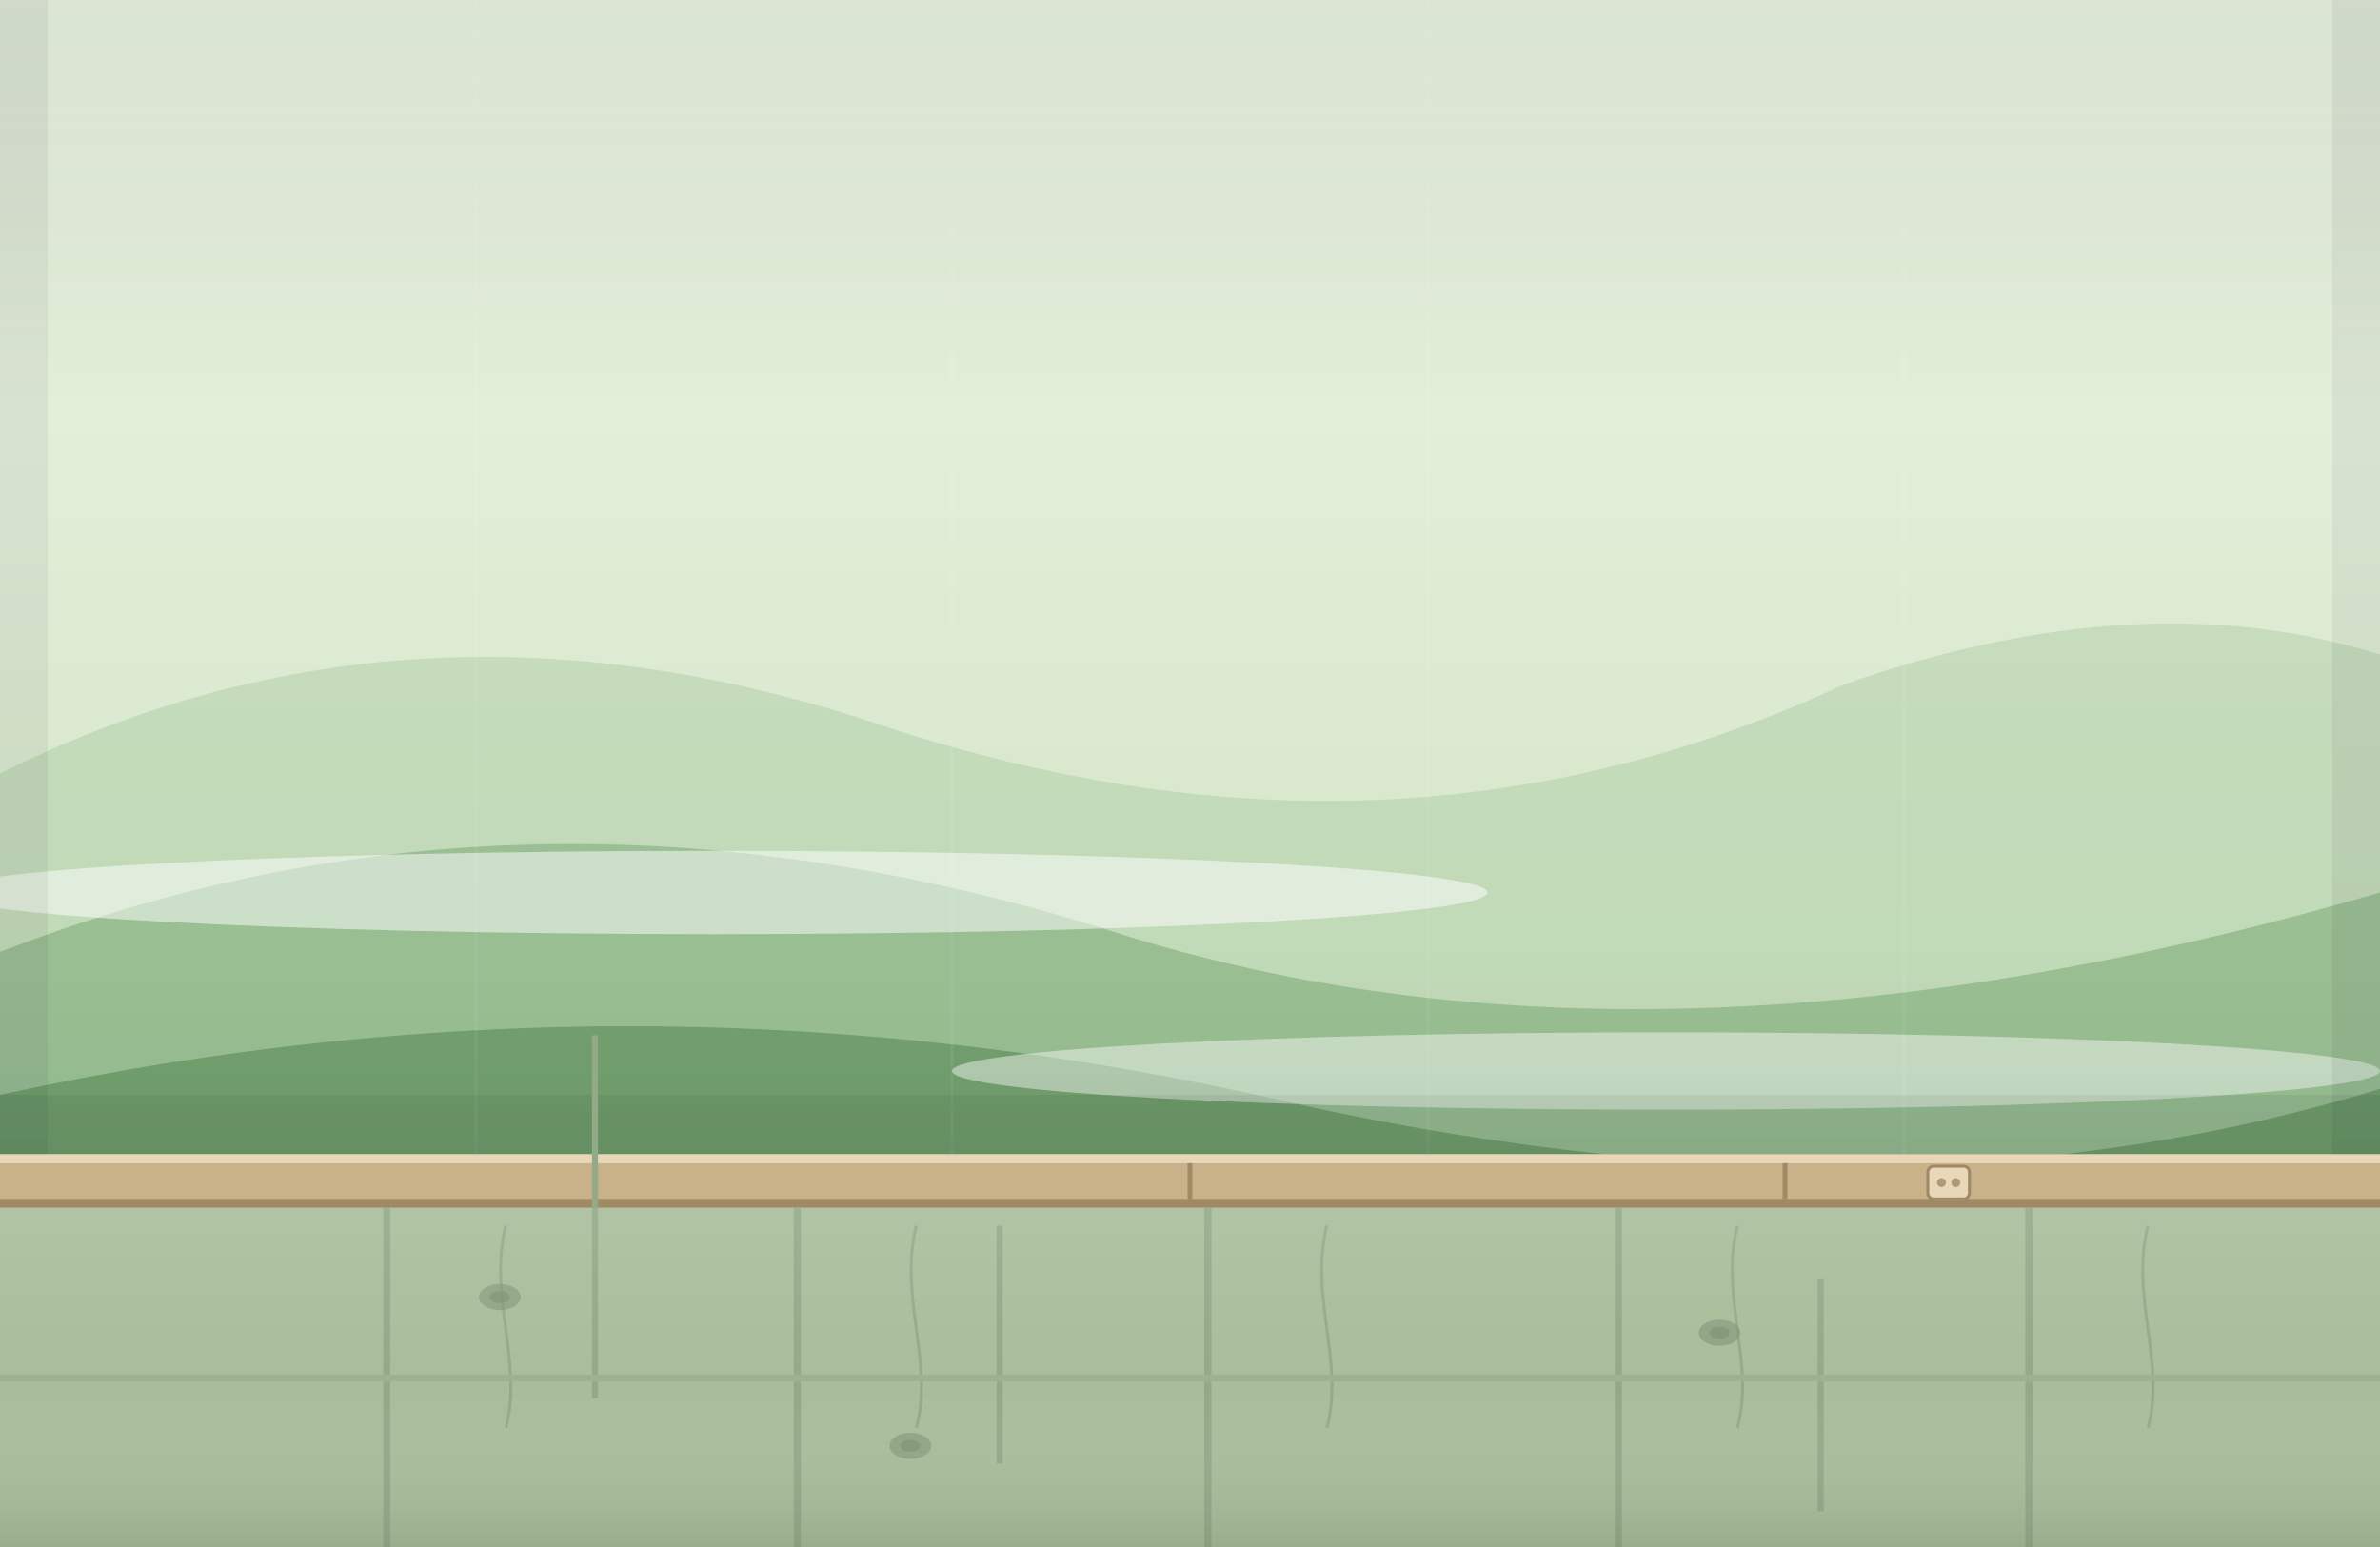
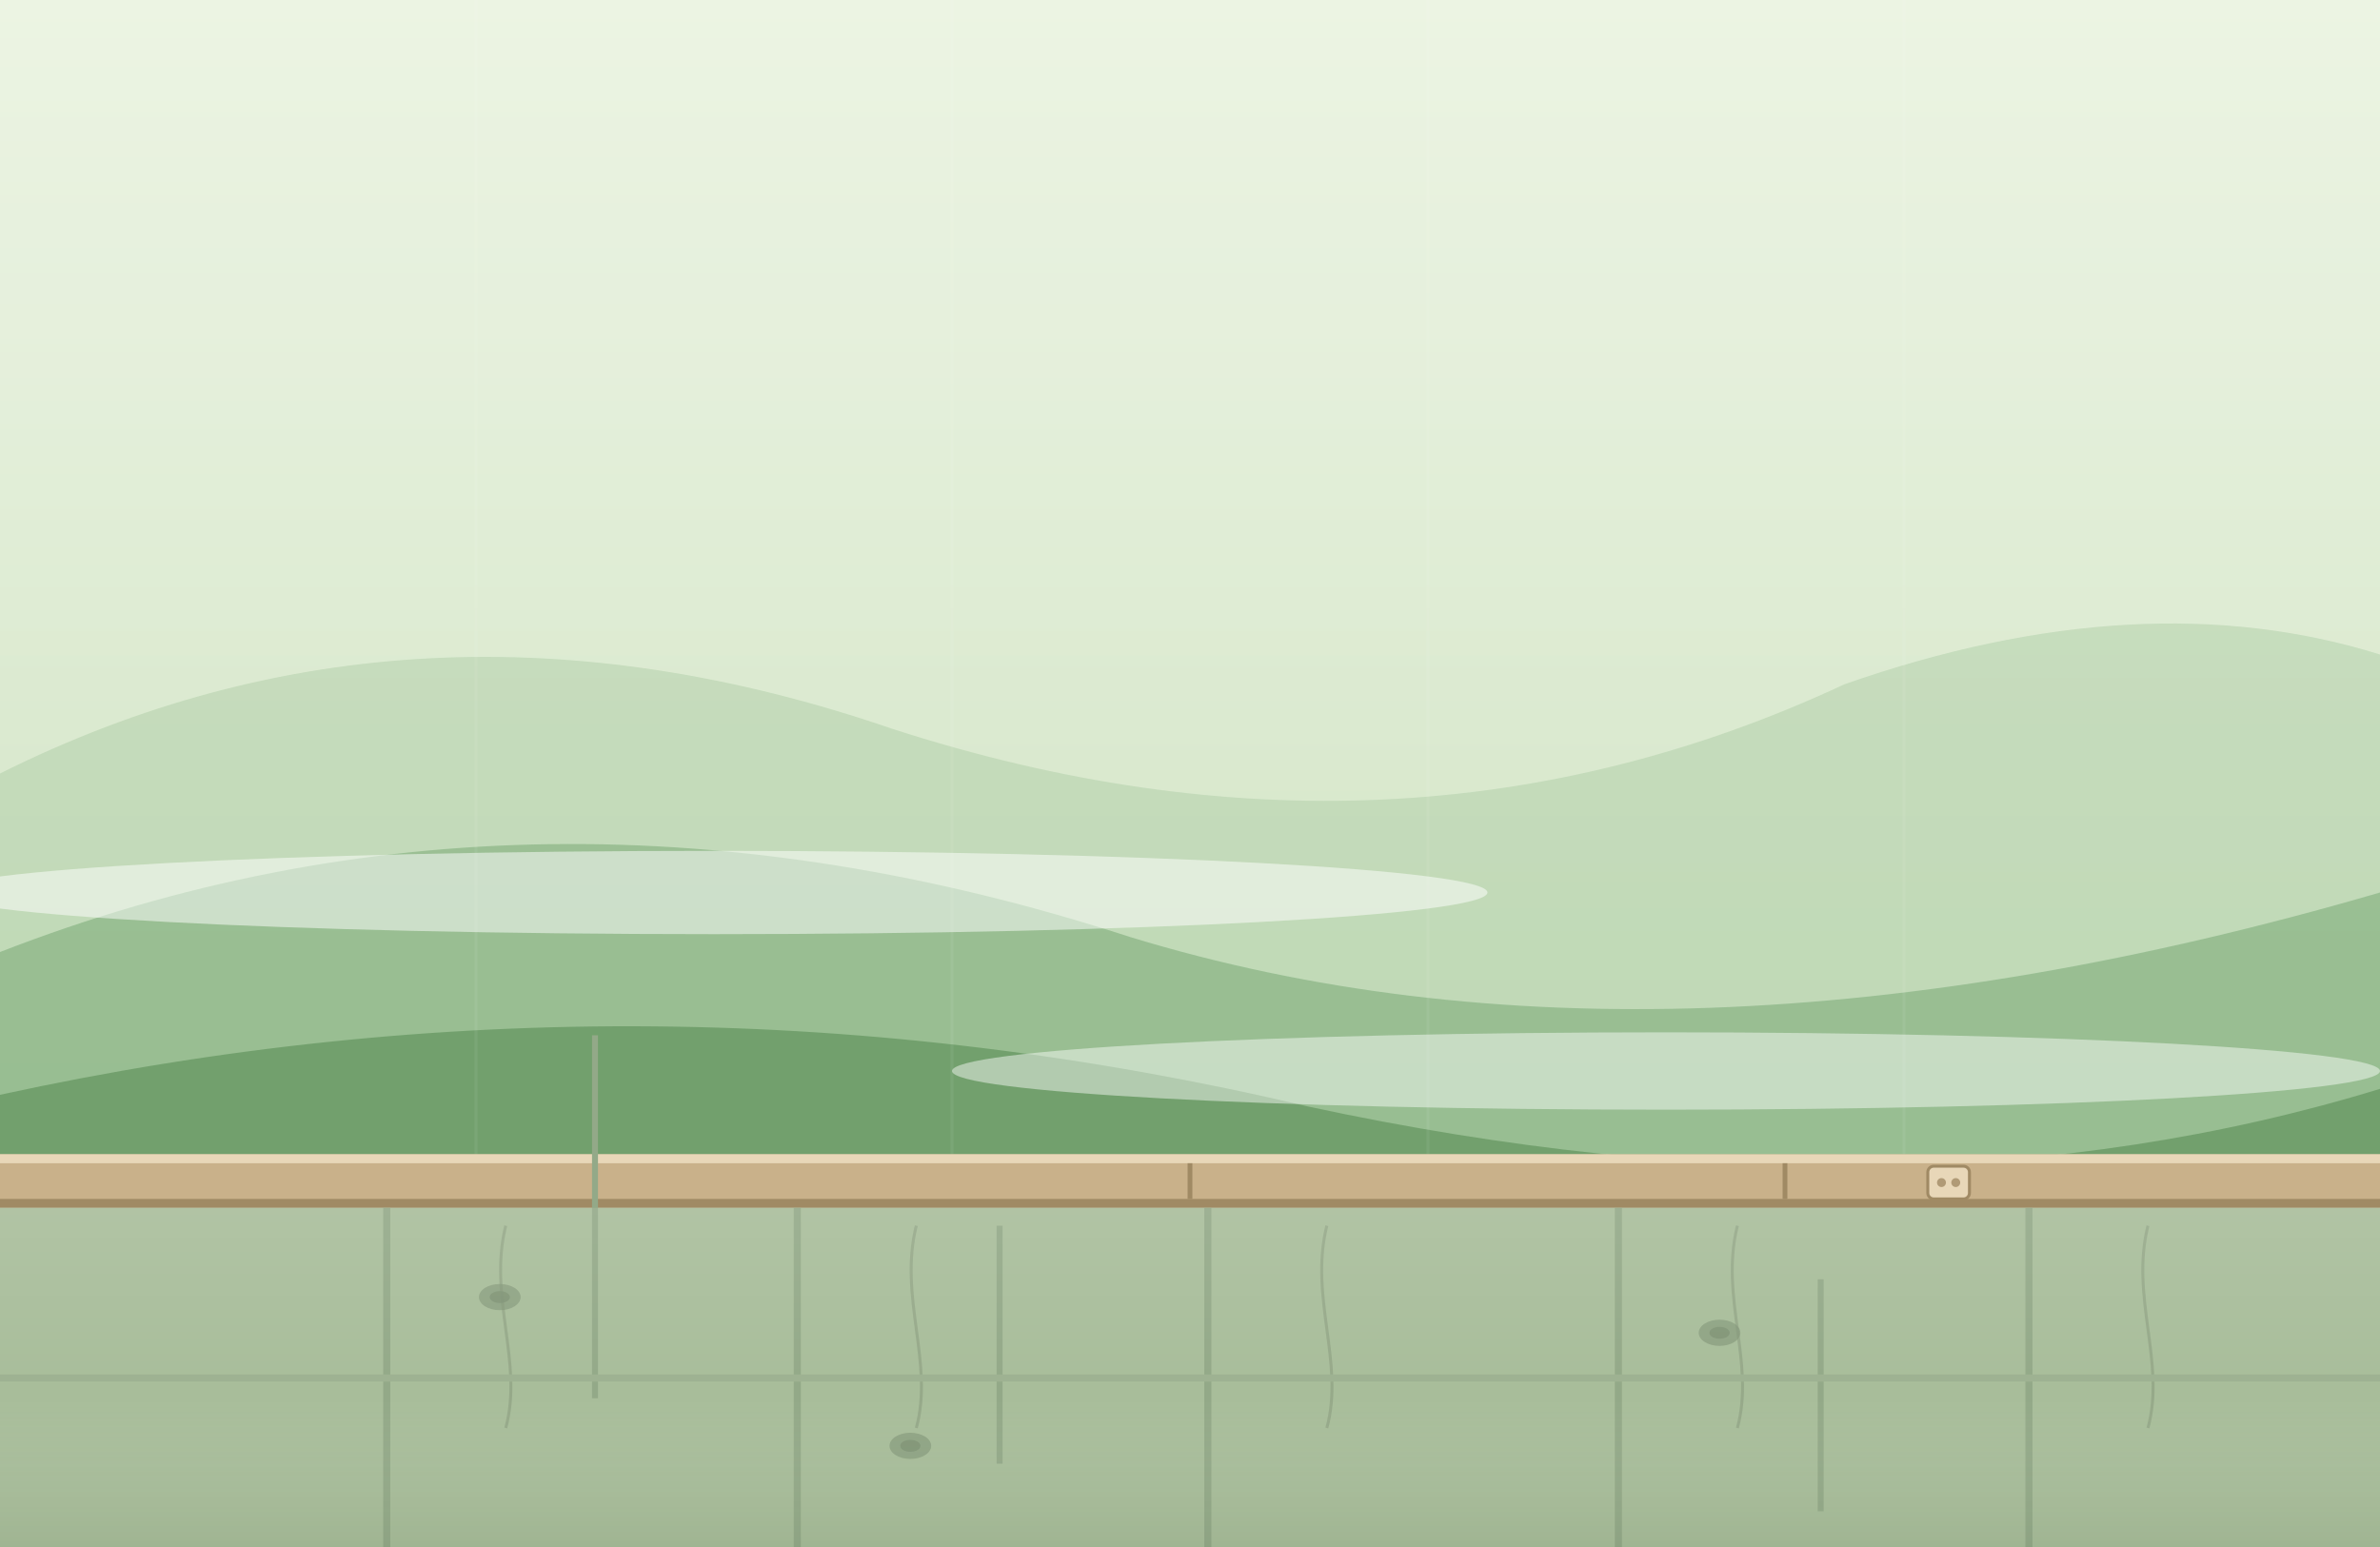
<svg xmlns="http://www.w3.org/2000/svg" viewBox="0 0 800 520" preserveAspectRatio="xMidYMid slice">
  <style>
    .st { animation: twinkle 2.6s ease-in-out infinite; }
    @keyframes twinkle { 0%, 100% { opacity: 0.25; } 50% { opacity: 1; } }
    .rain { animation: fall 1.6s linear infinite; }
    @keyframes fall { 0% { transform: translateY(-140px); } 100% { transform: translateY(0); } }
    .pt { animation: petal 8s linear infinite; }
    .pt.p2 { animation-duration: 10s; animation-delay: 2.6s; }
    .pt.p3 { animation-duration: 9s; animation-delay: 5s; }
    @keyframes petal { 0% { transform: translate(0, -20px) rotate(0deg); opacity: 0; } 12% { opacity: 1; } 88% { opacity: 1; } 100% { transform: translate(-60px, 420px) rotate(300deg); opacity: 0; } }
    .mist1 { animation: mbreath 9s ease-in-out infinite alternate; }
    .mist2 { animation: mbreath 12s ease-in-out infinite alternate; animation-delay: 2s; }
    @keyframes mbreath { 0% { opacity: 0.5; } 100% { opacity: 0.85; } }
  </style>
  <defs>
    <linearGradient id="wp" x1="0" y1="0" x2="0" y2="1">
      <stop offset="0" stop-color="#e9f2df" />
      <stop offset="1" stop-color="#cfe3c2" />
    </linearGradient>
    <linearGradient id="wallGlow" x1="0" y1="0" x2="0" y2="1">
-       <stop offset="0" stop-color="#0a1420" stop-opacity="0.06" />
-       <stop offset="0.35" stop-color="#ffffff" stop-opacity="0.10" />
+       <stop offset="0.3" stop-color="#ffffff" stop-opacity="0.12" />
      <stop offset="0.8" stop-color="#ffffff" stop-opacity="0.02" />
-       <stop offset="1" stop-color="#0a1420" stop-opacity="0.05" />
    </linearGradient>
    <linearGradient id="floorShade" x1="0" y1="0" x2="0" y2="1">
      <stop offset="0" stop-color="#ffffff" stop-opacity="0.1" />
      <stop offset="0.55" stop-color="#ffffff" stop-opacity="0" />
-       <stop offset="1" stop-color="#5f7354" stop-opacity="0.2" />
+       <stop offset="1" stop-color="#5f7354" stop-opacity="0.12" />
    </linearGradient>
  </defs>
  <rect width="800" height="395" fill="url(#wp)" />
  <path d="M0 260 Q140 190 300 245 Q470 300 620 230 Q720 195 800 220 L800 388 L0 388 Z" fill="#b9d4b0" opacity="0.75" />
  <path d="M0 320 Q180 250 380 315 Q560 370 800 300 L800 388 L0 388 Z" fill="#8fb98a" opacity="0.85" />
  <path d="M0 368 Q220 320 440 372 Q640 415 800 366 L800 388 L0 388 Z" fill="#6f9e6a" />
  <g class="mist1" fill="#ffffff">
    <ellipse cx="240" cy="300" rx="260" ry="14" opacity="0.5" />
  </g>
  <g class="mist2" fill="#ffffff">
    <ellipse cx="560" cy="360" rx="240" ry="13" opacity="0.45" />
  </g>
  <line x1="160" y1="0" x2="160" y2="388" stroke="#ffffff" stroke-width="1" opacity="0.06" />
  <line x1="320" y1="0" x2="320" y2="388" stroke="#ffffff" stroke-width="1" opacity="0.06" />
  <line x1="480" y1="0" x2="480" y2="388" stroke="#ffffff" stroke-width="1" opacity="0.06" />
  <line x1="640" y1="0" x2="640" y2="388" stroke="#ffffff" stroke-width="1" opacity="0.06" />
-   <rect width="16" height="388" fill="#0a1420" opacity="0.06" />
-   <rect x="784" width="16" height="388" fill="#0a1420" opacity="0.06" />
  <rect width="800" height="395" fill="url(#wallGlow)" />
-   <rect y="368" width="800" height="20" fill="#0a1420" opacity="0.07" />
  <rect y="388" width="800" height="18" fill="#c9b18a" />
  <rect y="388" width="800" height="3" fill="#e8d7b8" />
  <line x1="200" y1="391" x2="200" y2="403" stroke="#a08a64" stroke-width="1.6" />
  <line x1="400" y1="391" x2="400" y2="403" stroke="#a08a64" stroke-width="1.6" />
  <line x1="600" y1="391" x2="600" y2="403" stroke="#a08a64" stroke-width="1.6" />
  <rect y="403" width="800" height="3" fill="#a08a64" />
  <g>
    <rect x="648" y="392" width="14" height="11" rx="2" fill="#e8d7b8" stroke="#a08a64" stroke-width="1" />
    <circle cx="652.6" cy="397.5" r="1.5" fill="#b09a76" />
    <circle cx="657.4" cy="397.5" r="1.5" fill="#b09a76" />
  </g>
  <rect y="406" width="800" height="114" fill="#a8bd9a" />
  <g>
    <line x1="130" y1="406" x2="130" y2="520" stroke="#93a988" stroke-width="2.4" />
    <line x1="268" y1="406" x2="268" y2="520" stroke="#93a988" stroke-width="2.4" />
    <line x1="406" y1="406" x2="406" y2="520" stroke="#93a988" stroke-width="2.4" />
    <line x1="544" y1="406" x2="544" y2="520" stroke="#93a988" stroke-width="2.4" />
    <line x1="682" y1="406" x2="682" y2="520" stroke="#93a988" stroke-width="2.4" />
  </g>
  <g>
    <line x1="200" y1="470" x2="200" y2="348" stroke="#93a988" stroke-width="2" />
    <line x1="336" y1="412" x2="336" y2="492" stroke="#93a988" stroke-width="2" />
    <line x1="612" y1="430" x2="612" y2="508" stroke="#93a988" stroke-width="2" />
  </g>
  <g>
    <path d="M170 412 C164 436 176 458 170 480" stroke="#86997c" stroke-width="1" fill="none" opacity="0.55" />
    <path d="M308 412 C302 436 314 458 308 480" stroke="#86997c" stroke-width="1" fill="none" opacity="0.55" />
    <path d="M446 412 C440 436 452 458 446 480" stroke="#86997c" stroke-width="1" fill="none" opacity="0.55" />
    <path d="M584 412 C578 436 590 458 584 480" stroke="#86997c" stroke-width="1" fill="none" opacity="0.55" />
    <path d="M722 412 C716 436 728 458 722 480" stroke="#86997c" stroke-width="1" fill="none" opacity="0.55" />
  </g>
  <g>
    <ellipse cx="168" cy="436" rx="7" ry="4.4" fill="#7e9274" opacity="0.6" />
    <ellipse cx="168" cy="436" rx="3.4" ry="2" fill="#7e9274" opacity="0.8" />
    <ellipse cx="306" cy="486" rx="7" ry="4.4" fill="#7e9274" opacity="0.6" />
    <ellipse cx="306" cy="486" rx="3.4" ry="2" fill="#7e9274" opacity="0.8" />
    <ellipse cx="578" cy="448" rx="7" ry="4.4" fill="#7e9274" opacity="0.6" />
    <ellipse cx="578" cy="448" rx="3.4" ry="2" fill="#7e9274" opacity="0.8" />
  </g>
  <rect y="462" width="800" height="2.4" fill="#9db191" />
  <rect y="406" width="800" height="114" fill="url(#floorShade)" />
</svg>
